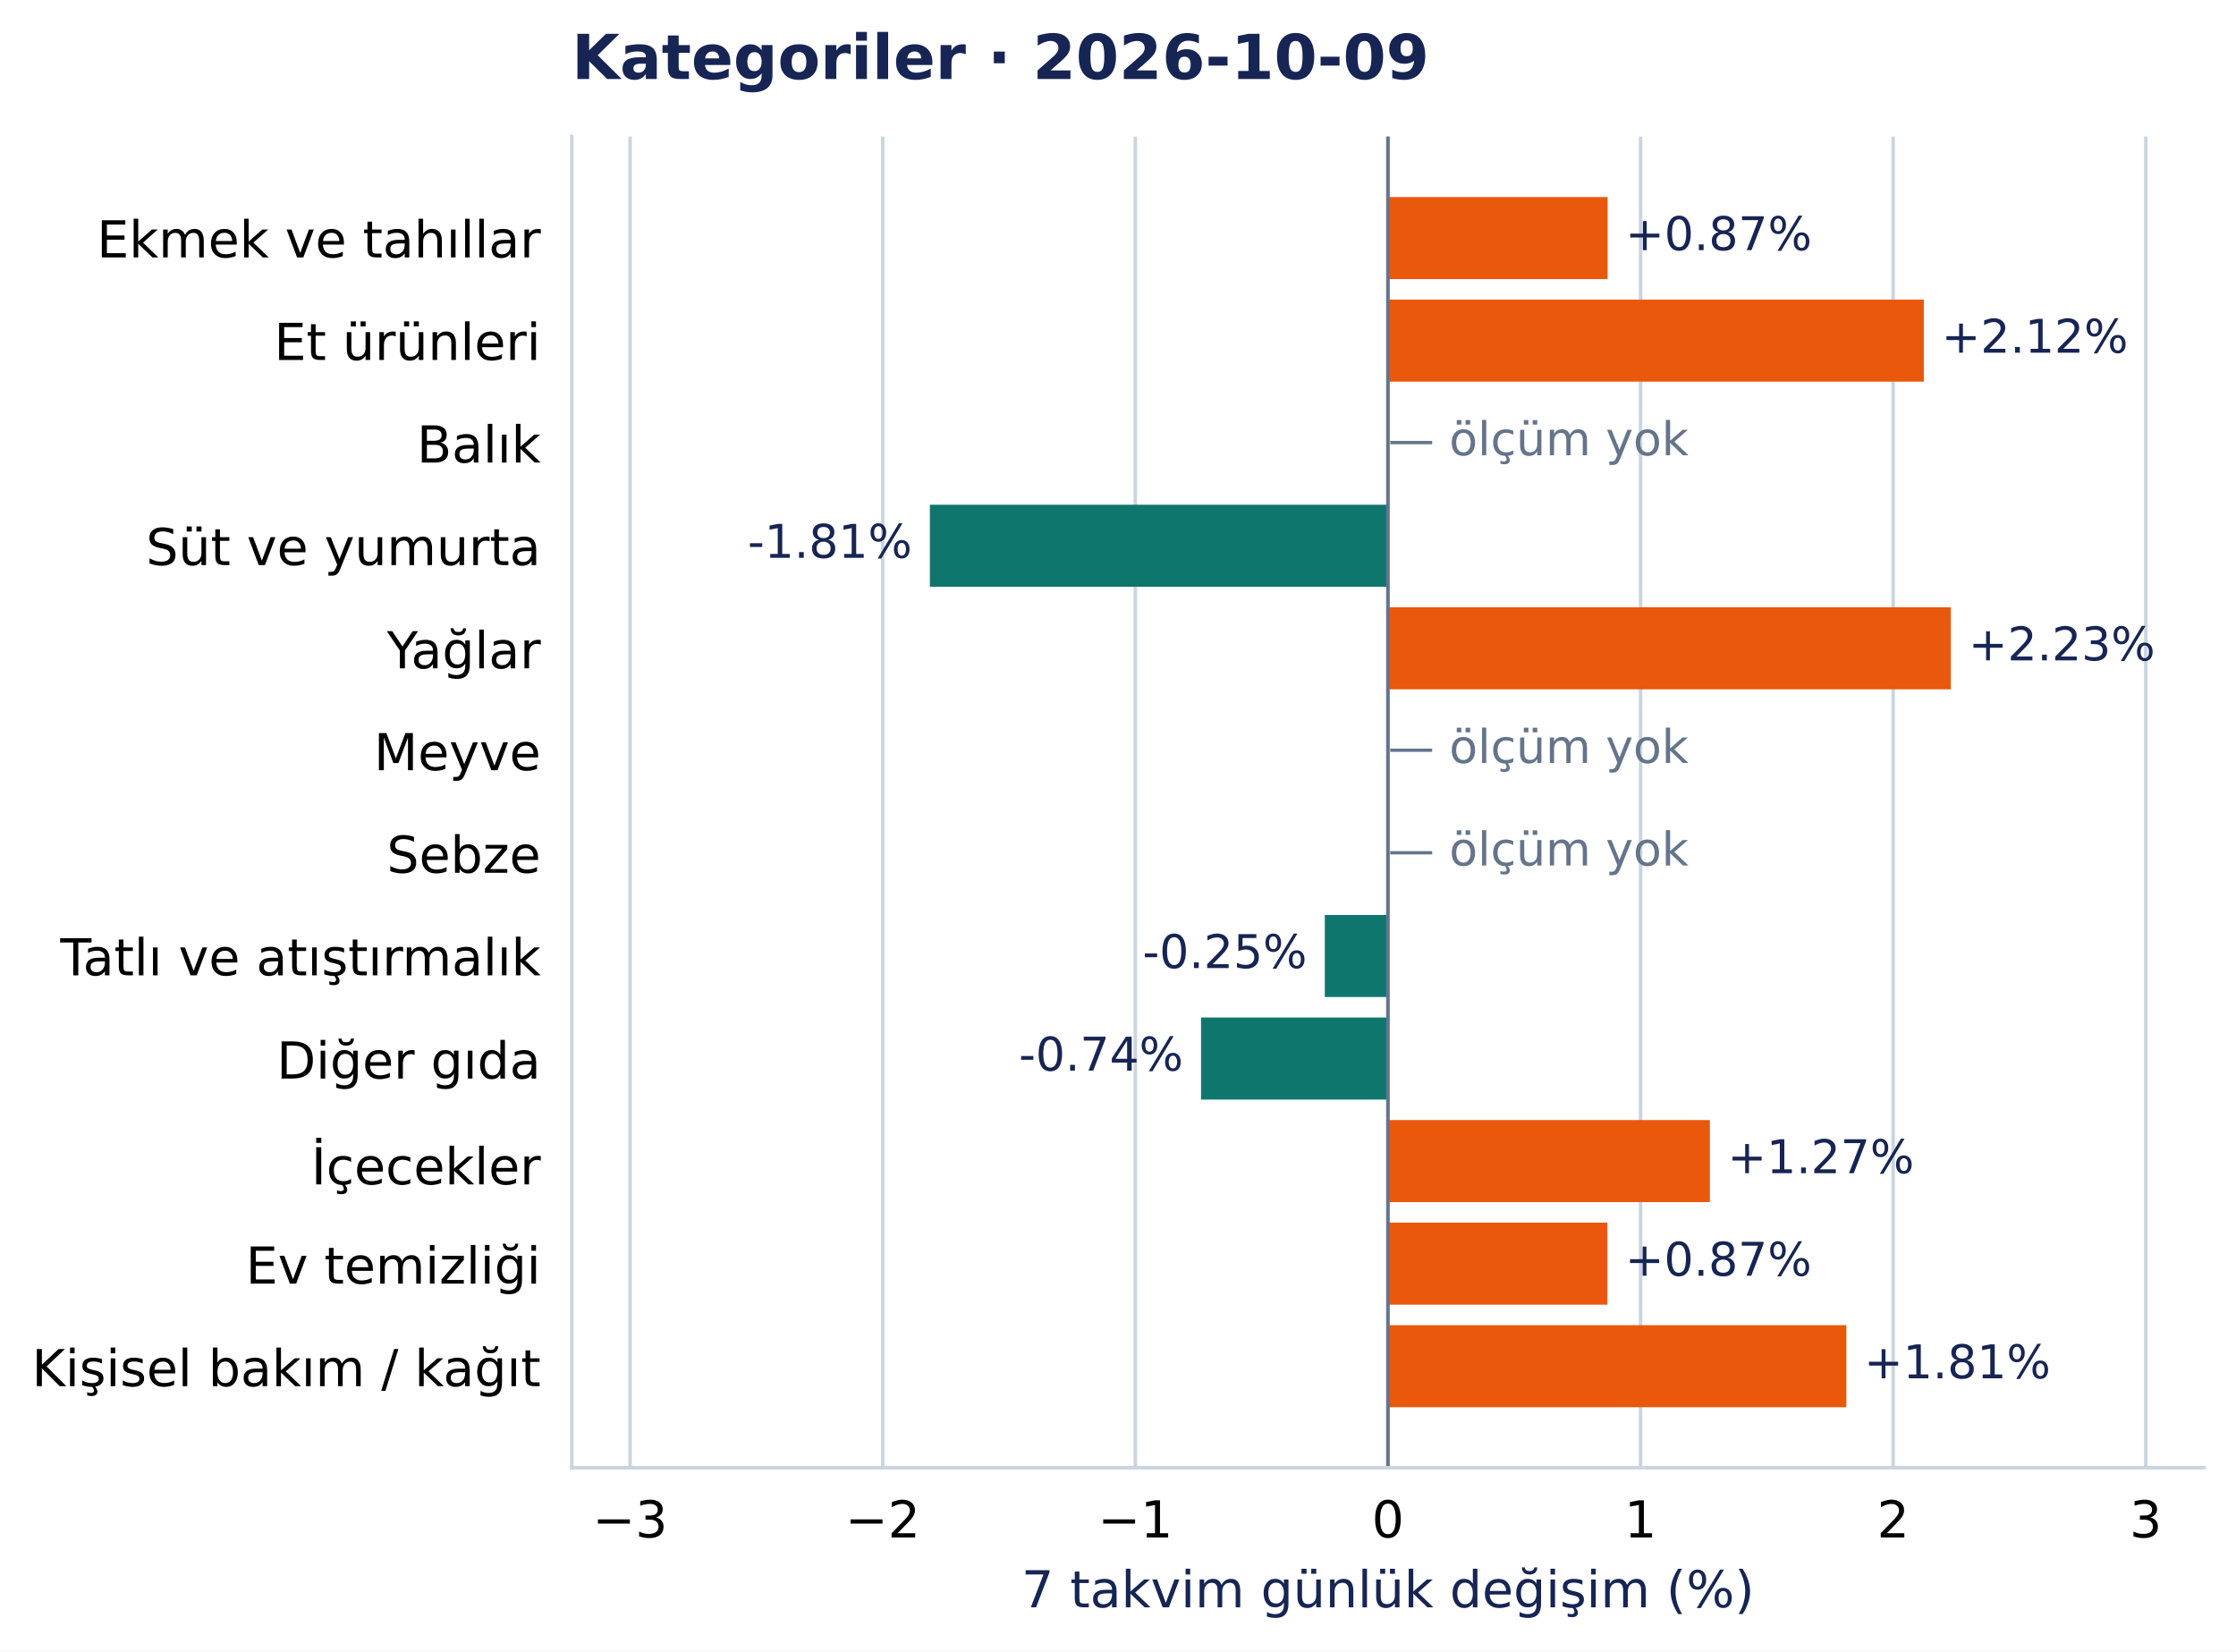
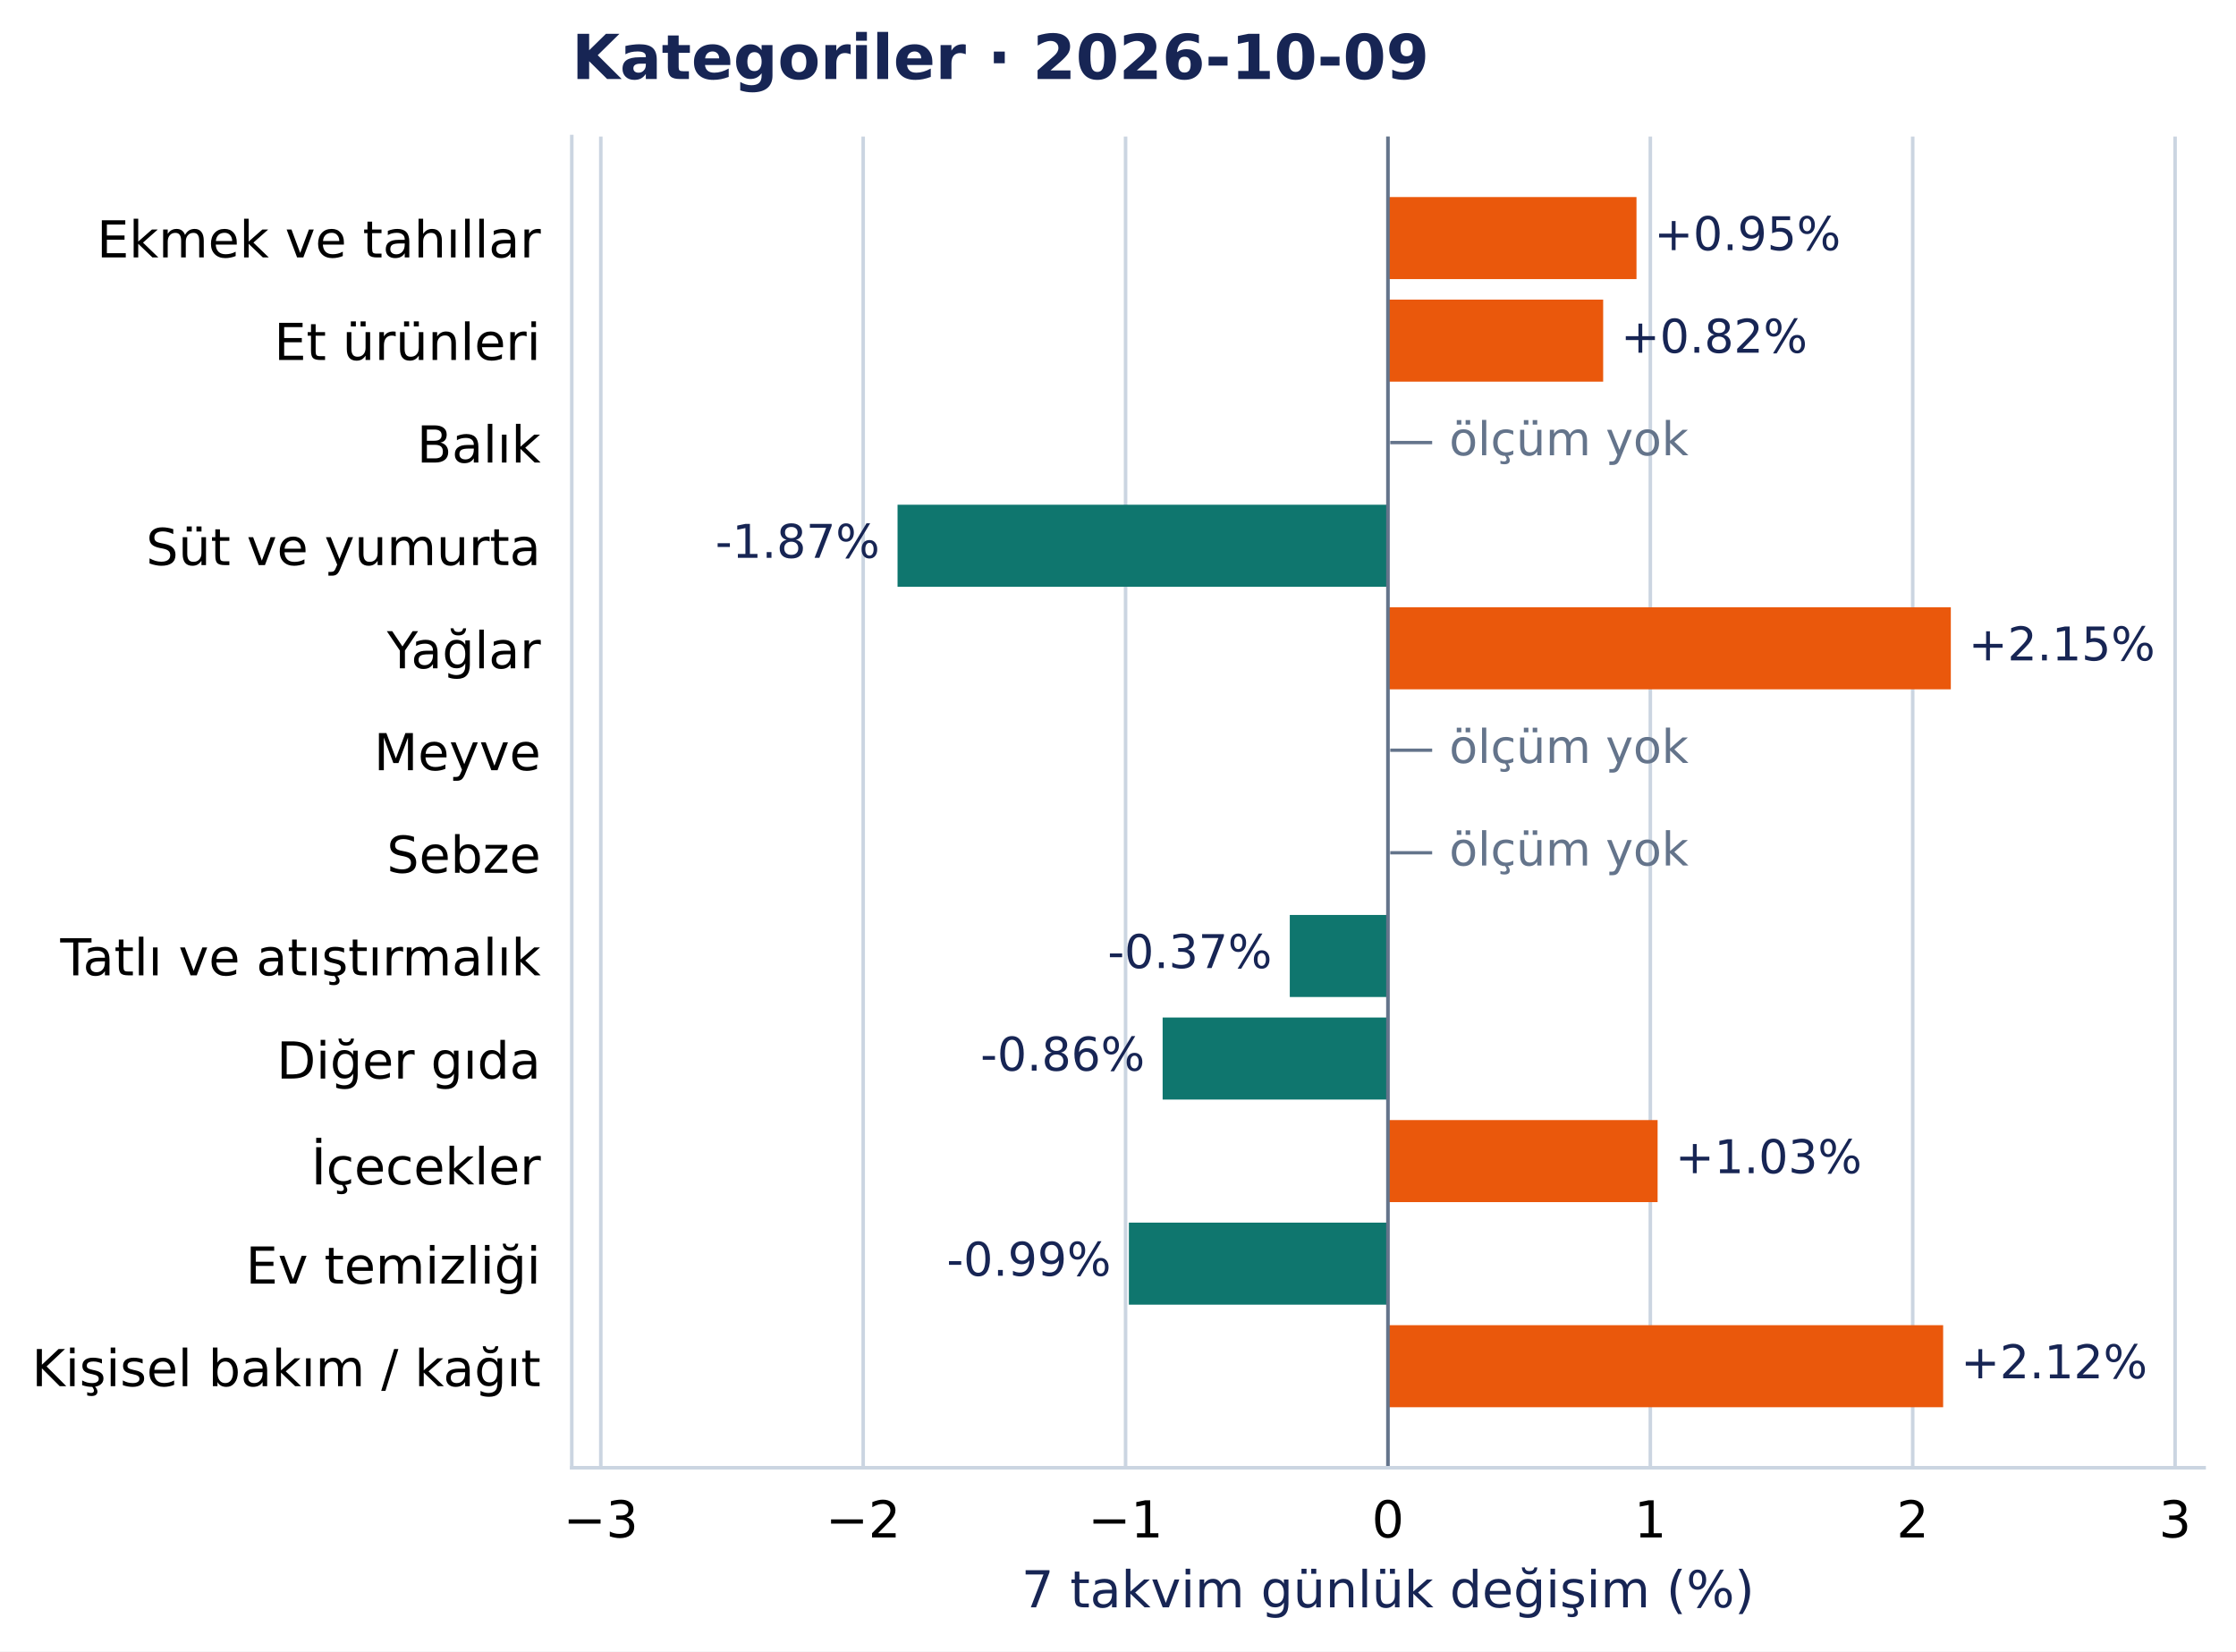
<svg xmlns="http://www.w3.org/2000/svg" width="504.998pt" height="372.97pt" viewBox="0 0 504.998 372.97" version="1.1">
  <defs>
    <style type="text/css">*{stroke-linejoin: round; stroke-linecap: butt}</style>
  </defs>
  <g id="figure_1">
    <g id="patch_1">
      <path d="M 0 372.97 L 504.998 372.97 L 504.998 0 L 0 0 z " style="fill: #ffffff" />
    </g>
    <g id="axes_1">
      <g id="patch_2">
        <path d="M 129.135 331.478 L 497.798 331.478 L 497.798 30.838 L 129.135 30.838 z " style="fill: #ffffff" />
      </g>
      <g id="matplotlib.axis_1">
        <g id="xtick_1">
          <g id="line2d_1">
-             <path d="M 142.309 331.478 L 142.309 30.838 " clip-path="url(#pcea90821e2)" style="fill: none; stroke: #cbd5e1; stroke-width: 0.8; stroke-linecap: square" />
+             <path d="M 135.691 331.478 L 135.691 30.838 " clip-path="url(#pcea90821e2)" style="fill: none; stroke: #cbd5e1; stroke-width: 0.8; stroke-linecap: square" />
          </g>
          <g id="line2d_2" />
          <g id="text_1">
-             <text style="font-size: 11.5px; font-family: 'DejaVu Sans', 'Bitstream Vera Sans', 'Computer Modern Sans Serif', 'Lucida Grande', 'Verdana', 'Geneva', 'Lucid', 'Arial', 'Helvetica', 'Avant Garde', sans-serif; text-anchor: middle" x="142.309" y="347.216" transform="rotate(-0 142.3093 347.2157)">−3</text>
+             <text style="font-size: 11.5px; font-family: 'DejaVu Sans', 'Bitstream Vera Sans', 'Computer Modern Sans Serif', 'Lucida Grande', 'Verdana', 'Geneva', 'Lucid', 'Arial', 'Helvetica', 'Avant Garde', sans-serif; text-anchor: middle" x="135.691" y="347.216" transform="rotate(-0 135.6907 347.2157)">−3</text>
          </g>
        </g>
        <g id="xtick_2">
          <g id="line2d_3">
-             <path d="M 199.362 331.478 L 199.362 30.838 " clip-path="url(#pcea90821e2)" style="fill: none; stroke: #cbd5e1; stroke-width: 0.8; stroke-linecap: square" />
+             <path d="M 194.949 331.478 L 194.949 30.838 " clip-path="url(#pcea90821e2)" style="fill: none; stroke: #cbd5e1; stroke-width: 0.8; stroke-linecap: square" />
          </g>
          <g id="line2d_4" />
          <g id="text_2">
-             <text style="font-size: 11.5px; font-family: 'DejaVu Sans', 'Bitstream Vera Sans', 'Computer Modern Sans Serif', 'Lucida Grande', 'Verdana', 'Geneva', 'Lucid', 'Arial', 'Helvetica', 'Avant Garde', sans-serif; text-anchor: middle" x="199.362" y="347.216" transform="rotate(-0 199.3617 347.2157)">−2</text>
+             <text style="font-size: 11.5px; font-family: 'DejaVu Sans', 'Bitstream Vera Sans', 'Computer Modern Sans Serif', 'Lucida Grande', 'Verdana', 'Geneva', 'Lucid', 'Arial', 'Helvetica', 'Avant Garde', sans-serif; text-anchor: middle" x="194.949" y="347.216" transform="rotate(-0 194.9493 347.2157)">−2</text>
          </g>
        </g>
        <g id="xtick_3">
          <g id="line2d_5">
-             <path d="M 256.414 331.478 L 256.414 30.838 " clip-path="url(#pcea90821e2)" style="fill: none; stroke: #cbd5e1; stroke-width: 0.8; stroke-linecap: square" />
+             <path d="M 254.208 331.478 L 254.208 30.838 " clip-path="url(#pcea90821e2)" style="fill: none; stroke: #cbd5e1; stroke-width: 0.8; stroke-linecap: square" />
          </g>
          <g id="line2d_6" />
          <g id="text_3">
-             <text style="font-size: 11.5px; font-family: 'DejaVu Sans', 'Bitstream Vera Sans', 'Computer Modern Sans Serif', 'Lucida Grande', 'Verdana', 'Geneva', 'Lucid', 'Arial', 'Helvetica', 'Avant Garde', sans-serif; text-anchor: middle" x="256.414" y="347.216" transform="rotate(-0 256.4141 347.2157)">−1</text>
+             <text style="font-size: 11.5px; font-family: 'DejaVu Sans', 'Bitstream Vera Sans', 'Computer Modern Sans Serif', 'Lucida Grande', 'Verdana', 'Geneva', 'Lucid', 'Arial', 'Helvetica', 'Avant Garde', sans-serif; text-anchor: middle" x="254.208" y="347.216" transform="rotate(-0 254.2079 347.2157)">−1</text>
          </g>
        </g>
        <g id="xtick_4">
          <g id="line2d_7">
            <path d="M 313.467 331.478 L 313.467 30.838 " clip-path="url(#pcea90821e2)" style="fill: none; stroke: #cbd5e1; stroke-width: 0.8; stroke-linecap: square" />
          </g>
          <g id="line2d_8" />
          <g id="text_4">
            <text style="font-size: 11.5px; font-family: 'DejaVu Sans', 'Bitstream Vera Sans', 'Computer Modern Sans Serif', 'Lucida Grande', 'Verdana', 'Geneva', 'Lucid', 'Arial', 'Helvetica', 'Avant Garde', sans-serif; text-anchor: middle" x="313.467" y="347.216" transform="rotate(-0 313.4666 347.2157)">0</text>
          </g>
        </g>
        <g id="xtick_5">
          <g id="line2d_9">
-             <path d="M 370.519 331.478 L 370.519 30.838 " clip-path="url(#pcea90821e2)" style="fill: none; stroke: #cbd5e1; stroke-width: 0.8; stroke-linecap: square" />
+             <path d="M 372.725 331.478 L 372.725 30.838 " clip-path="url(#pcea90821e2)" style="fill: none; stroke: #cbd5e1; stroke-width: 0.8; stroke-linecap: square" />
          </g>
          <g id="line2d_10" />
          <g id="text_5">
-             <text style="font-size: 11.5px; font-family: 'DejaVu Sans', 'Bitstream Vera Sans', 'Computer Modern Sans Serif', 'Lucida Grande', 'Verdana', 'Geneva', 'Lucid', 'Arial', 'Helvetica', 'Avant Garde', sans-serif; text-anchor: middle" x="370.519" y="347.216" transform="rotate(-0 370.519 347.2157)">1</text>
+             <text style="font-size: 11.5px; font-family: 'DejaVu Sans', 'Bitstream Vera Sans', 'Computer Modern Sans Serif', 'Lucida Grande', 'Verdana', 'Geneva', 'Lucid', 'Arial', 'Helvetica', 'Avant Garde', sans-serif; text-anchor: middle" x="372.725" y="347.216" transform="rotate(-0 372.7252 347.2157)">1</text>
          </g>
        </g>
        <g id="xtick_6">
          <g id="line2d_11">
-             <path d="M 427.571 331.478 L 427.571 30.838 " clip-path="url(#pcea90821e2)" style="fill: none; stroke: #cbd5e1; stroke-width: 0.8; stroke-linecap: square" />
+             <path d="M 431.984 331.478 L 431.984 30.838 " clip-path="url(#pcea90821e2)" style="fill: none; stroke: #cbd5e1; stroke-width: 0.8; stroke-linecap: square" />
          </g>
          <g id="line2d_12" />
          <g id="text_6">
-             <text style="font-size: 11.5px; font-family: 'DejaVu Sans', 'Bitstream Vera Sans', 'Computer Modern Sans Serif', 'Lucida Grande', 'Verdana', 'Geneva', 'Lucid', 'Arial', 'Helvetica', 'Avant Garde', sans-serif; text-anchor: middle" x="427.571" y="347.216" transform="rotate(-0 427.5714 347.2157)">2</text>
+             <text style="font-size: 11.5px; font-family: 'DejaVu Sans', 'Bitstream Vera Sans', 'Computer Modern Sans Serif', 'Lucida Grande', 'Verdana', 'Geneva', 'Lucid', 'Arial', 'Helvetica', 'Avant Garde', sans-serif; text-anchor: middle" x="431.984" y="347.216" transform="rotate(-0 431.9838 347.2157)">2</text>
          </g>
        </g>
        <g id="xtick_7">
          <g id="line2d_13">
-             <path d="M 484.624 331.478 L 484.624 30.838 " clip-path="url(#pcea90821e2)" style="fill: none; stroke: #cbd5e1; stroke-width: 0.8; stroke-linecap: square" />
+             <path d="M 491.242 331.478 L 491.242 30.838 " clip-path="url(#pcea90821e2)" style="fill: none; stroke: #cbd5e1; stroke-width: 0.8; stroke-linecap: square" />
          </g>
          <g id="line2d_14" />
          <g id="text_7">
-             <text style="font-size: 11.5px; font-family: 'DejaVu Sans', 'Bitstream Vera Sans', 'Computer Modern Sans Serif', 'Lucida Grande', 'Verdana', 'Geneva', 'Lucid', 'Arial', 'Helvetica', 'Avant Garde', sans-serif; text-anchor: middle" x="484.624" y="347.216" transform="rotate(-0 484.6238 347.2157)">3</text>
+             <text style="font-size: 11.5px; font-family: 'DejaVu Sans', 'Bitstream Vera Sans', 'Computer Modern Sans Serif', 'Lucida Grande', 'Verdana', 'Geneva', 'Lucid', 'Arial', 'Helvetica', 'Avant Garde', sans-serif; text-anchor: middle" x="491.242" y="347.216" transform="rotate(-0 491.2425 347.2157)">3</text>
          </g>
        </g>
        <g id="text_8">
          <text style="font-size: 11.5px; font-family: 'DejaVu Sans', 'Bitstream Vera Sans', 'Computer Modern Sans Serif', 'Lucida Grande', 'Verdana', 'Geneva', 'Lucid', 'Arial', 'Helvetica', 'Avant Garde', sans-serif; text-anchor: middle; fill: #172554" x="313.467" y="363.008" transform="rotate(-0 313.4666 363.0077)">7 takvim günlük değişim (%)</text>
        </g>
      </g>
      <g id="matplotlib.axis_2">
        <g id="ytick_1">
          <g id="line2d_15" />
          <g id="text_9">
            <text style="font-size: 11.5px; font-family: 'DejaVu Sans', 'Bitstream Vera Sans', 'Computer Modern Sans Serif', 'Lucida Grande', 'Verdana', 'Geneva', 'Lucid', 'Arial', 'Helvetica', 'Avant Garde', sans-serif; text-anchor: end" x="122.135" y="58.137" transform="rotate(-0 122.1353 58.13713)">Ekmek ve tahıllar</text>
          </g>
        </g>
        <g id="ytick_2">
          <g id="line2d_16" />
          <g id="text_10">
            <text style="font-size: 11.5px; font-family: 'DejaVu Sans', 'Bitstream Vera Sans', 'Computer Modern Sans Serif', 'Lucida Grande', 'Verdana', 'Geneva', 'Lucid', 'Arial', 'Helvetica', 'Avant Garde', sans-serif; text-anchor: end" x="122.135" y="81.299" transform="rotate(-0 122.1353 81.29896)">Et ürünleri</text>
          </g>
        </g>
        <g id="ytick_3">
          <g id="line2d_17" />
          <g id="text_11">
            <text style="font-size: 11.5px; font-family: 'DejaVu Sans', 'Bitstream Vera Sans', 'Computer Modern Sans Serif', 'Lucida Grande', 'Verdana', 'Geneva', 'Lucid', 'Arial', 'Helvetica', 'Avant Garde', sans-serif; text-anchor: end" x="122.135" y="104.461" transform="rotate(-0 122.1353 104.4608)">Balık</text>
          </g>
        </g>
        <g id="ytick_4">
          <g id="line2d_18" />
          <g id="text_12">
            <text style="font-size: 11.5px; font-family: 'DejaVu Sans', 'Bitstream Vera Sans', 'Computer Modern Sans Serif', 'Lucida Grande', 'Verdana', 'Geneva', 'Lucid', 'Arial', 'Helvetica', 'Avant Garde', sans-serif; text-anchor: end" x="122.135" y="127.622" transform="rotate(-0 122.1353 127.6222)">Süt ve yumurta</text>
          </g>
        </g>
        <g id="ytick_5">
          <g id="line2d_19" />
          <g id="text_13">
            <text style="font-size: 11.5px; font-family: 'DejaVu Sans', 'Bitstream Vera Sans', 'Computer Modern Sans Serif', 'Lucida Grande', 'Verdana', 'Geneva', 'Lucid', 'Arial', 'Helvetica', 'Avant Garde', sans-serif; text-anchor: end" x="122.135" y="150.93" transform="rotate(-0 122.1353 150.93)">Yağlar</text>
          </g>
        </g>
        <g id="ytick_6">
          <g id="line2d_20" />
          <g id="text_14">
            <text style="font-size: 11.5px; font-family: 'DejaVu Sans', 'Bitstream Vera Sans', 'Computer Modern Sans Serif', 'Lucida Grande', 'Verdana', 'Geneva', 'Lucid', 'Arial', 'Helvetica', 'Avant Garde', sans-serif; text-anchor: end" x="122.135" y="173.946" transform="rotate(-0 122.1353 173.9458)">Meyve</text>
          </g>
        </g>
        <g id="ytick_7">
          <g id="line2d_21" />
          <g id="text_15">
            <text style="font-size: 11.5px; font-family: 'DejaVu Sans', 'Bitstream Vera Sans', 'Computer Modern Sans Serif', 'Lucida Grande', 'Verdana', 'Geneva', 'Lucid', 'Arial', 'Helvetica', 'Avant Garde', sans-serif; text-anchor: end" x="122.135" y="197.108" transform="rotate(-0 122.1353 197.1081)">Sebze</text>
          </g>
        </g>
        <g id="ytick_8">
          <g id="line2d_22" />
          <g id="text_16">
            <text style="font-size: 11.5px; font-family: 'DejaVu Sans', 'Bitstream Vera Sans', 'Computer Modern Sans Serif', 'Lucida Grande', 'Verdana', 'Geneva', 'Lucid', 'Arial', 'Helvetica', 'Avant Garde', sans-serif; text-anchor: end" x="122.135" y="220.27" transform="rotate(-0 122.1353 220.27)">Tatlı ve atıştırmalık</text>
          </g>
        </g>
        <g id="ytick_9">
          <g id="line2d_23" />
          <g id="text_17">
            <text style="font-size: 11.5px; font-family: 'DejaVu Sans', 'Bitstream Vera Sans', 'Computer Modern Sans Serif', 'Lucida Grande', 'Verdana', 'Geneva', 'Lucid', 'Arial', 'Helvetica', 'Avant Garde', sans-serif; text-anchor: end" x="122.135" y="243.577" transform="rotate(-0 122.1353 243.5773)">Diğer gıda</text>
          </g>
        </g>
        <g id="ytick_10">
          <g id="line2d_24" />
          <g id="text_18">
            <text style="font-size: 11.5px; font-family: 'DejaVu Sans', 'Bitstream Vera Sans', 'Computer Modern Sans Serif', 'Lucida Grande', 'Verdana', 'Geneva', 'Lucid', 'Arial', 'Helvetica', 'Avant Garde', sans-serif; text-anchor: end" x="122.135" y="267.48" transform="rotate(-0 122.1353 267.4804)">İçecekler</text>
          </g>
        </g>
        <g id="ytick_11">
          <g id="line2d_25" />
          <g id="text_19">
            <text style="font-size: 11.5px; font-family: 'DejaVu Sans', 'Bitstream Vera Sans', 'Computer Modern Sans Serif', 'Lucida Grande', 'Verdana', 'Geneva', 'Lucid', 'Arial', 'Helvetica', 'Avant Garde', sans-serif; text-anchor: end" x="122.135" y="289.901" transform="rotate(-0 122.1353 289.901)">Ev temizliği</text>
          </g>
        </g>
        <g id="ytick_12">
          <g id="line2d_26" />
          <g id="text_20">
            <text style="font-size: 11.5px; font-family: 'DejaVu Sans', 'Bitstream Vera Sans', 'Computer Modern Sans Serif', 'Lucida Grande', 'Verdana', 'Geneva', 'Lucid', 'Arial', 'Helvetica', 'Avant Garde', sans-serif; text-anchor: end" x="122.135" y="313.063" transform="rotate(-0 122.1353 313.0628)">Kişisel bakım / kağıt</text>
          </g>
        </g>
      </g>
      <g id="patch_3">
-         <path d="M 313.467 44.503 L 363.077 44.503 L 363.077 63.033 L 313.467 63.033 z " clip-path="url(#pcea90821e2)" style="fill: #ea580c" />
+         <path d="M 313.467 44.503 L 369.599 44.503 L 369.599 63.033 L 313.467 63.033 z " clip-path="url(#pcea90821e2)" style="fill: #ea580c" />
      </g>
      <g id="patch_4">
-         <path d="M 313.467 67.665 L 434.495 67.665 L 434.495 86.195 L 313.467 86.195 z " clip-path="url(#pcea90821e2)" style="fill: #ea580c" />
+         <path d="M 313.467 67.665 L 362.073 67.665 L 362.073 86.195 L 313.467 86.195 z " clip-path="url(#pcea90821e2)" style="fill: #ea580c" />
      </g>
      <g id="patch_5">
-         <path d="M 313.467 113.989 L 210.01 113.989 L 210.01 132.518 L 313.467 132.518 z " clip-path="url(#pcea90821e2)" style="fill: #0f766e" />
+         <path d="M 313.467 113.989 L 202.71 113.989 L 202.71 132.518 L 313.467 132.518 z " clip-path="url(#pcea90821e2)" style="fill: #0f766e" />
      </g>
      <g id="patch_6">
        <path d="M 313.467 137.151 L 440.592 137.151 L 440.592 155.68 L 313.467 155.68 z " clip-path="url(#pcea90821e2)" style="fill: #ea580c" />
      </g>
      <g id="patch_7">
-         <path d="M 313.467 206.636 L 299.207 206.636 L 299.207 225.166 L 313.467 225.166 z " clip-path="url(#pcea90821e2)" style="fill: #0f766e" />
+         <path d="M 313.467 206.636 L 291.297 206.636 L 291.297 225.166 L 313.467 225.166 z " clip-path="url(#pcea90821e2)" style="fill: #0f766e" />
      </g>
      <g id="patch_8">
-         <path d="M 313.467 229.798 L 271.248 229.798 L 271.248 248.327 L 313.467 248.327 z " clip-path="url(#pcea90821e2)" style="fill: #0f766e" />
+         <path d="M 313.467 229.798 L 262.579 229.798 L 262.579 248.327 L 313.467 248.327 z " clip-path="url(#pcea90821e2)" style="fill: #0f766e" />
      </g>
      <g id="patch_9">
-         <path d="M 313.467 252.96 L 386.174 252.96 L 386.174 271.489 L 313.467 271.489 z " clip-path="url(#pcea90821e2)" style="fill: #ea580c" />
+         <path d="M 313.467 252.96 L 374.367 252.96 L 374.367 271.489 L 313.467 271.489 z " clip-path="url(#pcea90821e2)" style="fill: #ea580c" />
      </g>
      <g id="patch_10">
-         <path d="M 313.467 276.122 L 363.024 276.122 L 363.024 294.651 L 313.467 294.651 z " clip-path="url(#pcea90821e2)" style="fill: #ea580c" />
+         <path d="M 313.467 276.122 L 254.955 276.122 L 254.955 294.651 L 313.467 294.651 z " clip-path="url(#pcea90821e2)" style="fill: #0f766e" />
      </g>
      <g id="patch_11">
-         <path d="M 313.467 299.283 L 416.998 299.283 L 416.998 317.813 L 313.467 317.813 z " clip-path="url(#pcea90821e2)" style="fill: #ea580c" />
+         <path d="M 313.467 299.283 L 438.856 299.283 L 438.856 317.813 L 313.467 317.813 z " clip-path="url(#pcea90821e2)" style="fill: #ea580c" />
      </g>
      <g id="line2d_27">
        <path d="M 313.467 331.478 L 313.467 30.838 " clip-path="url(#pcea90821e2)" style="fill: none; stroke: #64748b; stroke-width: 0.8; stroke-linecap: square" />
      </g>
      <g id="patch_12">
        <path d="M 129.135 331.478 L 129.135 30.838 " style="fill: none; stroke: #cbd5e1; stroke-width: 0.8; stroke-linejoin: miter; stroke-linecap: square" />
      </g>
      <g id="patch_13">
        <path d="M 129.135 331.478 L 497.798 331.478 " style="fill: none; stroke: #cbd5e1; stroke-width: 0.8; stroke-linejoin: miter; stroke-linecap: square" />
      </g>
      <g id="text_21">
-         <text style="font-size: 10.5px; font-family: 'DejaVu Sans', 'Bitstream Vera Sans', 'Computer Modern Sans Serif', 'Lucida Grande', 'Verdana', 'Geneva', 'Lucid', 'Arial', 'Helvetica', 'Avant Garde', sans-serif; text-anchor: start; fill: #172554" x="367.077" y="56.496" transform="rotate(-0 367.0768 56.49557)">+0.87%</text>
+         <text style="font-size: 10.5px; font-family: 'DejaVu Sans', 'Bitstream Vera Sans', 'Computer Modern Sans Serif', 'Lucida Grande', 'Verdana', 'Geneva', 'Lucid', 'Arial', 'Helvetica', 'Avant Garde', sans-serif; text-anchor: start; fill: #172554" x="373.599" y="56.496" transform="rotate(-0 373.5991 56.49557)">+0.95%</text>
      </g>
      <g id="text_22">
-         <text style="font-size: 10.5px; font-family: 'DejaVu Sans', 'Bitstream Vera Sans', 'Computer Modern Sans Serif', 'Lucida Grande', 'Verdana', 'Geneva', 'Lucid', 'Arial', 'Helvetica', 'Avant Garde', sans-serif; text-anchor: start; fill: #172554" x="438.495" y="79.657" transform="rotate(-0 438.4953 79.6574)">+2.12%</text>
+         <text style="font-size: 10.5px; font-family: 'DejaVu Sans', 'Bitstream Vera Sans', 'Computer Modern Sans Serif', 'Lucida Grande', 'Verdana', 'Geneva', 'Lucid', 'Arial', 'Helvetica', 'Avant Garde', sans-serif; text-anchor: start; fill: #172554" x="366.073" y="79.657" transform="rotate(-0 366.0734 79.6574)">+0.82%</text>
      </g>
      <g id="text_23">
        <text style="font-size: 10.5px; font-family: 'DejaVu Sans', 'Bitstream Vera Sans', 'Computer Modern Sans Serif', 'Lucida Grande', 'Verdana', 'Geneva', 'Lucid', 'Arial', 'Helvetica', 'Avant Garde', sans-serif; text-anchor: start; fill: #64748b" x="313.467" y="102.82" transform="rotate(-0 313.4666 102.8196)">  — ölçüm yok</text>
      </g>
      <g id="text_24">
-         <text style="font-size: 10.5px; font-family: 'DejaVu Sans', 'Bitstream Vera Sans', 'Computer Modern Sans Serif', 'Lucida Grande', 'Verdana', 'Geneva', 'Lucid', 'Arial', 'Helvetica', 'Avant Garde', sans-serif; text-anchor: end; fill: #172554" x="206.01" y="125.981" transform="rotate(-0 206.0103 125.9811)">-1.81%</text>
+         <text style="font-size: 10.5px; font-family: 'DejaVu Sans', 'Bitstream Vera Sans', 'Computer Modern Sans Serif', 'Lucida Grande', 'Verdana', 'Geneva', 'Lucid', 'Arial', 'Helvetica', 'Avant Garde', sans-serif; text-anchor: end; fill: #172554" x="198.71" y="125.981" transform="rotate(-0 198.71 125.9811)">-1.87%</text>
      </g>
      <g id="text_25">
-         <text style="font-size: 10.5px; font-family: 'DejaVu Sans', 'Bitstream Vera Sans', 'Computer Modern Sans Serif', 'Lucida Grande', 'Verdana', 'Geneva', 'Lucid', 'Arial', 'Helvetica', 'Avant Garde', sans-serif; text-anchor: start; fill: #172554" x="444.592" y="149.143" transform="rotate(-0 444.5916 149.1429)">+2.23%</text>
+         <text style="font-size: 10.5px; font-family: 'DejaVu Sans', 'Bitstream Vera Sans', 'Computer Modern Sans Serif', 'Lucida Grande', 'Verdana', 'Geneva', 'Lucid', 'Arial', 'Helvetica', 'Avant Garde', sans-serif; text-anchor: start; fill: #172554" x="444.592" y="149.143" transform="rotate(-0 444.5916 149.1429)">+2.15%</text>
      </g>
      <g id="text_26">
        <text style="font-size: 10.5px; font-family: 'DejaVu Sans', 'Bitstream Vera Sans', 'Computer Modern Sans Serif', 'Lucida Grande', 'Verdana', 'Geneva', 'Lucid', 'Arial', 'Helvetica', 'Avant Garde', sans-serif; text-anchor: start; fill: #64748b" x="313.467" y="172.305" transform="rotate(-0 313.4666 172.3051)">  — ölçüm yok</text>
      </g>
      <g id="text_27">
        <text style="font-size: 10.5px; font-family: 'DejaVu Sans', 'Bitstream Vera Sans', 'Computer Modern Sans Serif', 'Lucida Grande', 'Verdana', 'Geneva', 'Lucid', 'Arial', 'Helvetica', 'Avant Garde', sans-serif; text-anchor: start; fill: #64748b" x="313.467" y="195.467" transform="rotate(-0 313.4666 195.467)">  — ölçüm yok</text>
      </g>
      <g id="text_28">
-         <text style="font-size: 10.5px; font-family: 'DejaVu Sans', 'Bitstream Vera Sans', 'Computer Modern Sans Serif', 'Lucida Grande', 'Verdana', 'Geneva', 'Lucid', 'Arial', 'Helvetica', 'Avant Garde', sans-serif; text-anchor: end; fill: #172554" x="295.207" y="218.628" transform="rotate(-0 295.2074 218.6284)">-0.25%</text>
+         <text style="font-size: 10.5px; font-family: 'DejaVu Sans', 'Bitstream Vera Sans', 'Computer Modern Sans Serif', 'Lucida Grande', 'Verdana', 'Geneva', 'Lucid', 'Arial', 'Helvetica', 'Avant Garde', sans-serif; text-anchor: end; fill: #172554" x="287.297" y="218.628" transform="rotate(-0 287.2973 218.6284)">-0.37%</text>
      </g>
      <g id="text_29">
-         <text style="font-size: 10.5px; font-family: 'DejaVu Sans', 'Bitstream Vera Sans', 'Computer Modern Sans Serif', 'Lucida Grande', 'Verdana', 'Geneva', 'Lucid', 'Arial', 'Helvetica', 'Avant Garde', sans-serif; text-anchor: end; fill: #172554" x="267.248" y="241.79" transform="rotate(-0 267.2481 241.7902)">-0.74%</text>
+         <text style="font-size: 10.5px; font-family: 'DejaVu Sans', 'Bitstream Vera Sans', 'Computer Modern Sans Serif', 'Lucida Grande', 'Verdana', 'Geneva', 'Lucid', 'Arial', 'Helvetica', 'Avant Garde', sans-serif; text-anchor: end; fill: #172554" x="258.579" y="241.79" transform="rotate(-0 258.5786 241.7902)">-0.86%</text>
      </g>
      <g id="text_30">
-         <text style="font-size: 10.5px; font-family: 'DejaVu Sans', 'Bitstream Vera Sans', 'Computer Modern Sans Serif', 'Lucida Grande', 'Verdana', 'Geneva', 'Lucid', 'Arial', 'Helvetica', 'Avant Garde', sans-serif; text-anchor: start; fill: #172554" x="390.174" y="264.952" transform="rotate(-0 390.174 264.9521)">+1.27%</text>
+         <text style="font-size: 10.5px; font-family: 'DejaVu Sans', 'Bitstream Vera Sans', 'Computer Modern Sans Serif', 'Lucida Grande', 'Verdana', 'Geneva', 'Lucid', 'Arial', 'Helvetica', 'Avant Garde', sans-serif; text-anchor: start; fill: #172554" x="378.367" y="264.952" transform="rotate(-0 378.3666 264.9521)">+1.03%</text>
      </g>
      <g id="text_31">
-         <text style="font-size: 10.5px; font-family: 'DejaVu Sans', 'Bitstream Vera Sans', 'Computer Modern Sans Serif', 'Lucida Grande', 'Verdana', 'Geneva', 'Lucid', 'Arial', 'Helvetica', 'Avant Garde', sans-serif; text-anchor: start; fill: #172554" x="367.024" y="288.114" transform="rotate(-0 367.0236 288.1139)">+0.87%</text>
+         <text style="font-size: 10.5px; font-family: 'DejaVu Sans', 'Bitstream Vera Sans', 'Computer Modern Sans Serif', 'Lucida Grande', 'Verdana', 'Geneva', 'Lucid', 'Arial', 'Helvetica', 'Avant Garde', sans-serif; text-anchor: end; fill: #172554" x="250.955" y="288.114" transform="rotate(-0 250.9545 288.1139)">-0.99%</text>
      </g>
      <g id="text_32">
-         <text style="font-size: 10.5px; font-family: 'DejaVu Sans', 'Bitstream Vera Sans', 'Computer Modern Sans Serif', 'Lucida Grande', 'Verdana', 'Geneva', 'Lucid', 'Arial', 'Helvetica', 'Avant Garde', sans-serif; text-anchor: start; fill: #172554" x="420.998" y="311.276" transform="rotate(-0 420.9975 311.2757)">+1.81%</text>
+         <text style="font-size: 10.5px; font-family: 'DejaVu Sans', 'Bitstream Vera Sans', 'Computer Modern Sans Serif', 'Lucida Grande', 'Verdana', 'Geneva', 'Lucid', 'Arial', 'Helvetica', 'Avant Garde', sans-serif; text-anchor: start; fill: #172554" x="442.856" y="311.276" transform="rotate(-0 442.856 311.2757)">+2.12%</text>
      </g>
      <g id="text_33">
        <text style="font-weight: 700; font-size: 14px; font-family: 'DejaVu Sans', 'Bitstream Vera Sans', 'Computer Modern Sans Serif', 'Lucida Grande', 'Verdana', 'Geneva', 'Lucid', 'Arial', 'Helvetica', 'Avant Garde', sans-serif; text-anchor: start; fill: #172554" x="129.135" y="17.838" transform="rotate(-0 129.1353 17.83781)">Kategoriler · 2026-10-09</text>
      </g>
    </g>
  </g>
  <defs>
    <clipPath id="pcea90821e2">
      <rect x="129.135" y="30.838" width="368.663" height="300.641" />
    </clipPath>
  </defs>
</svg>
